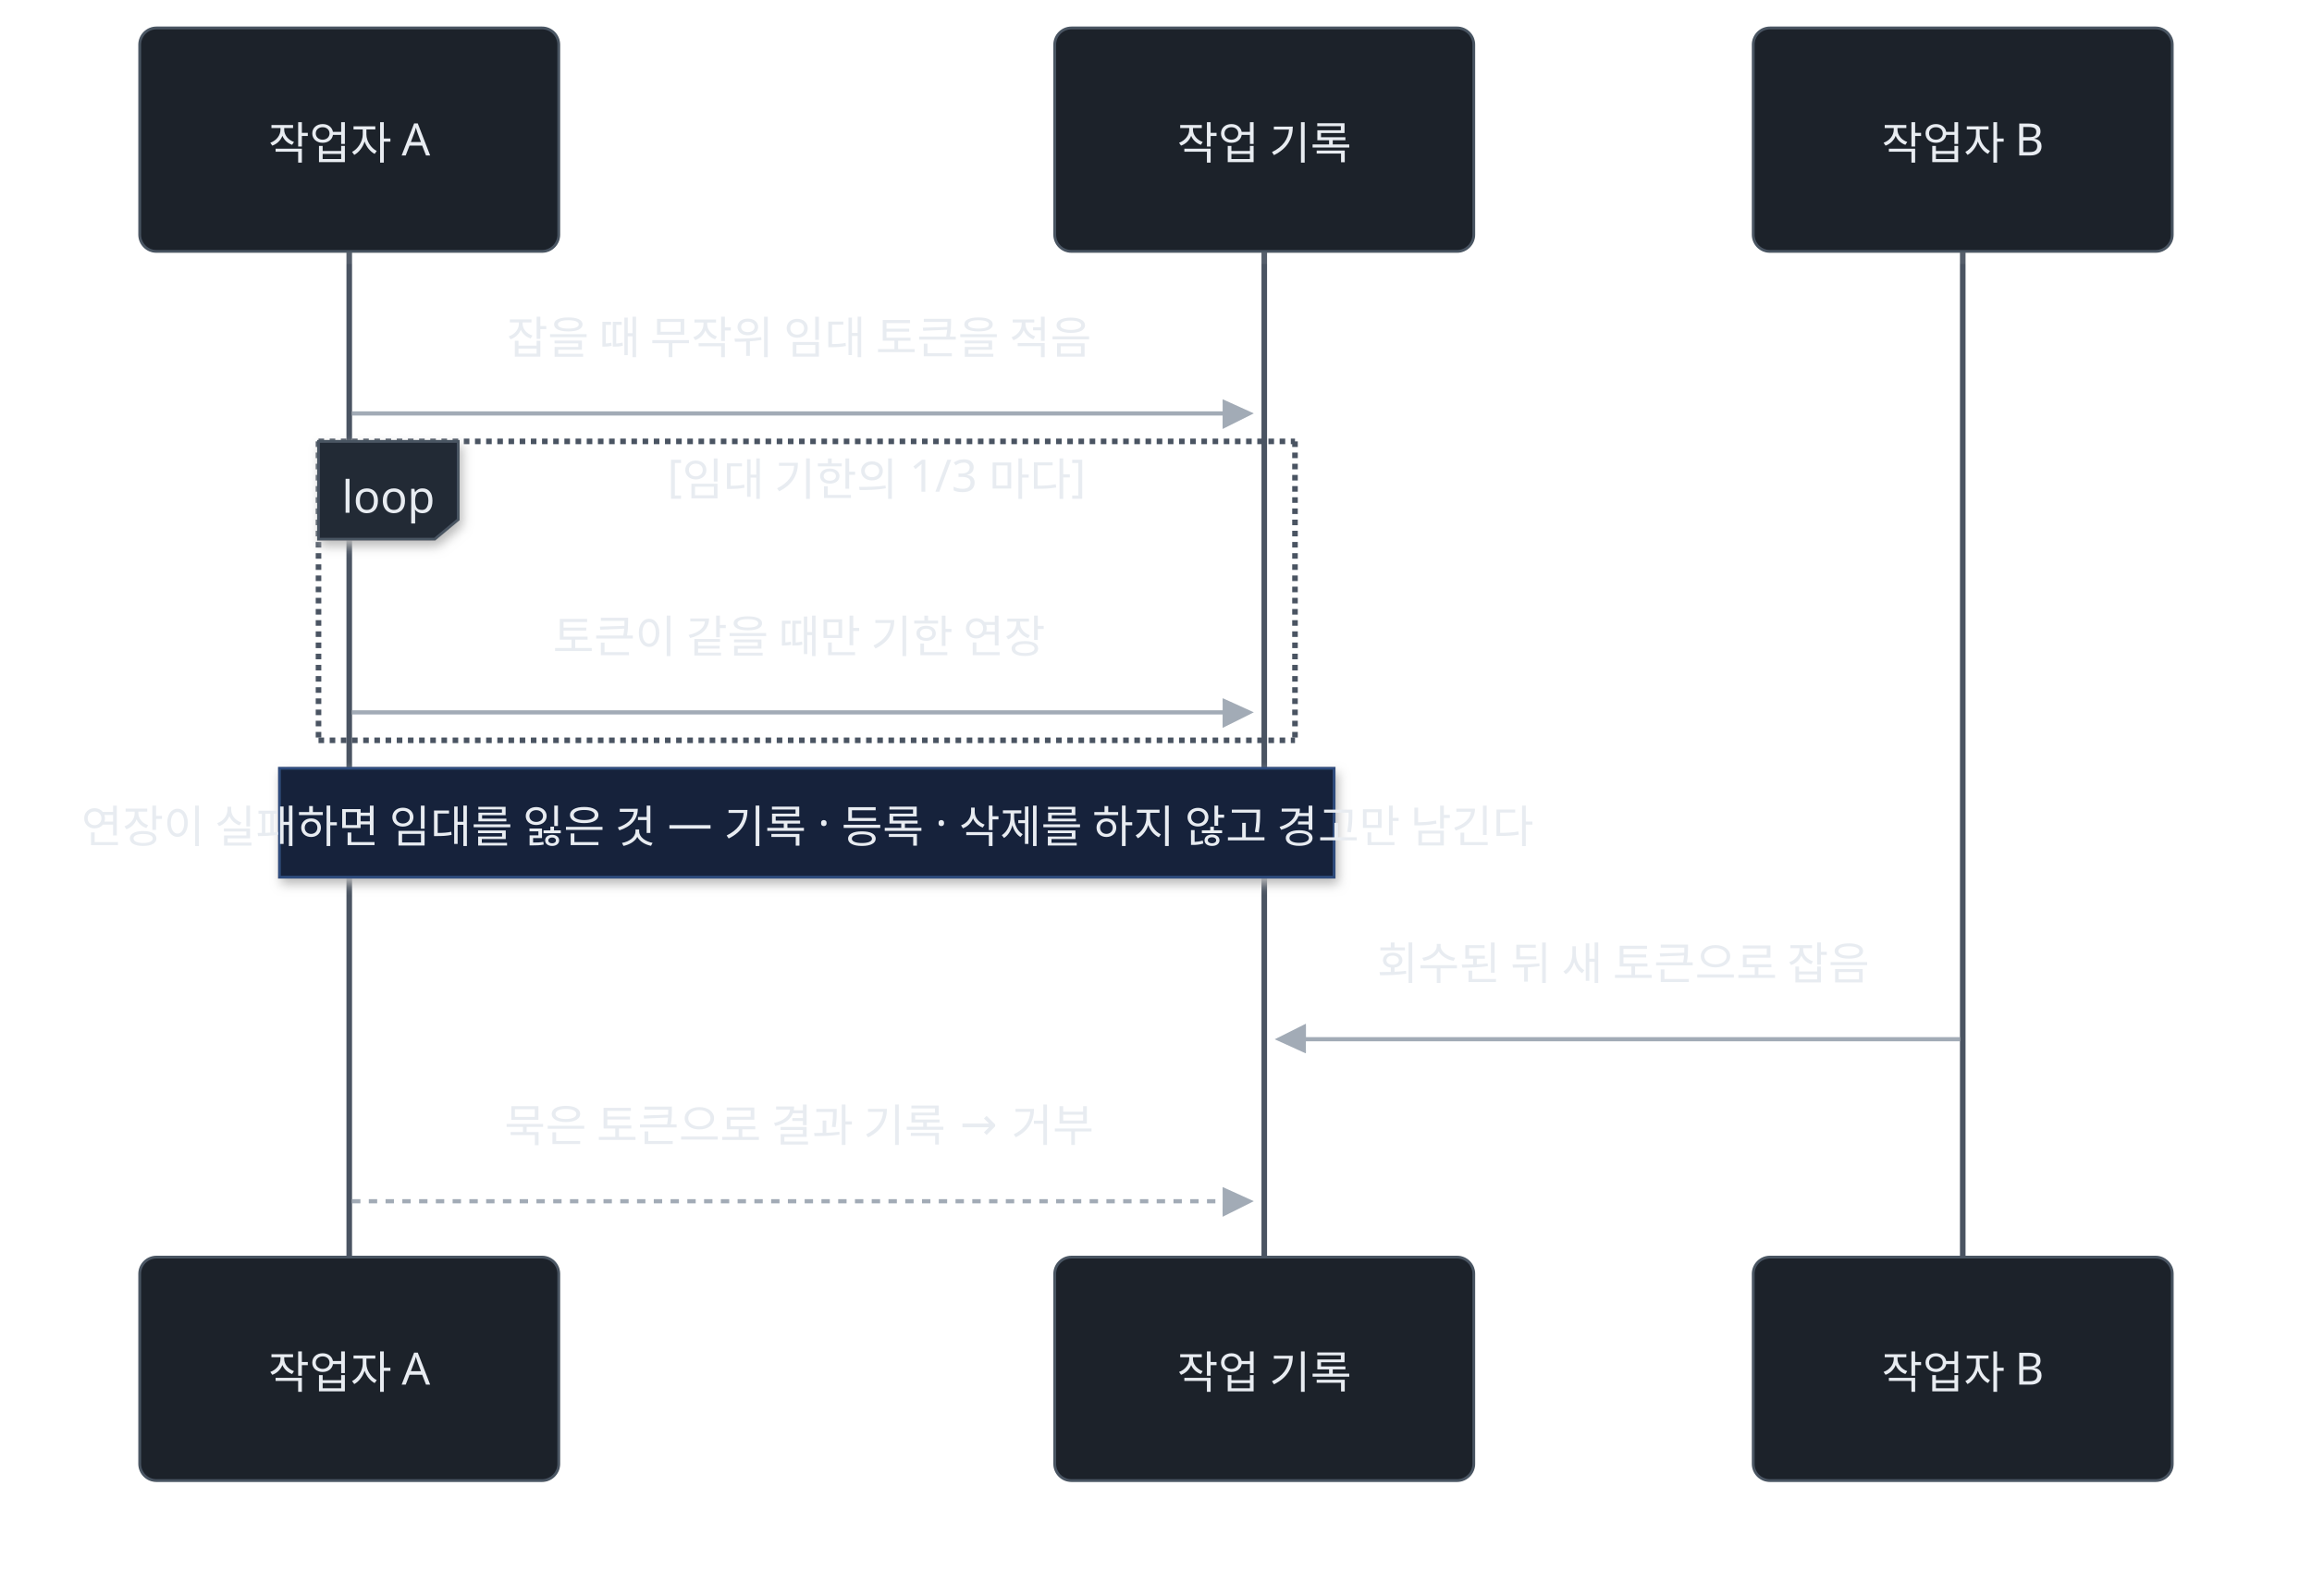
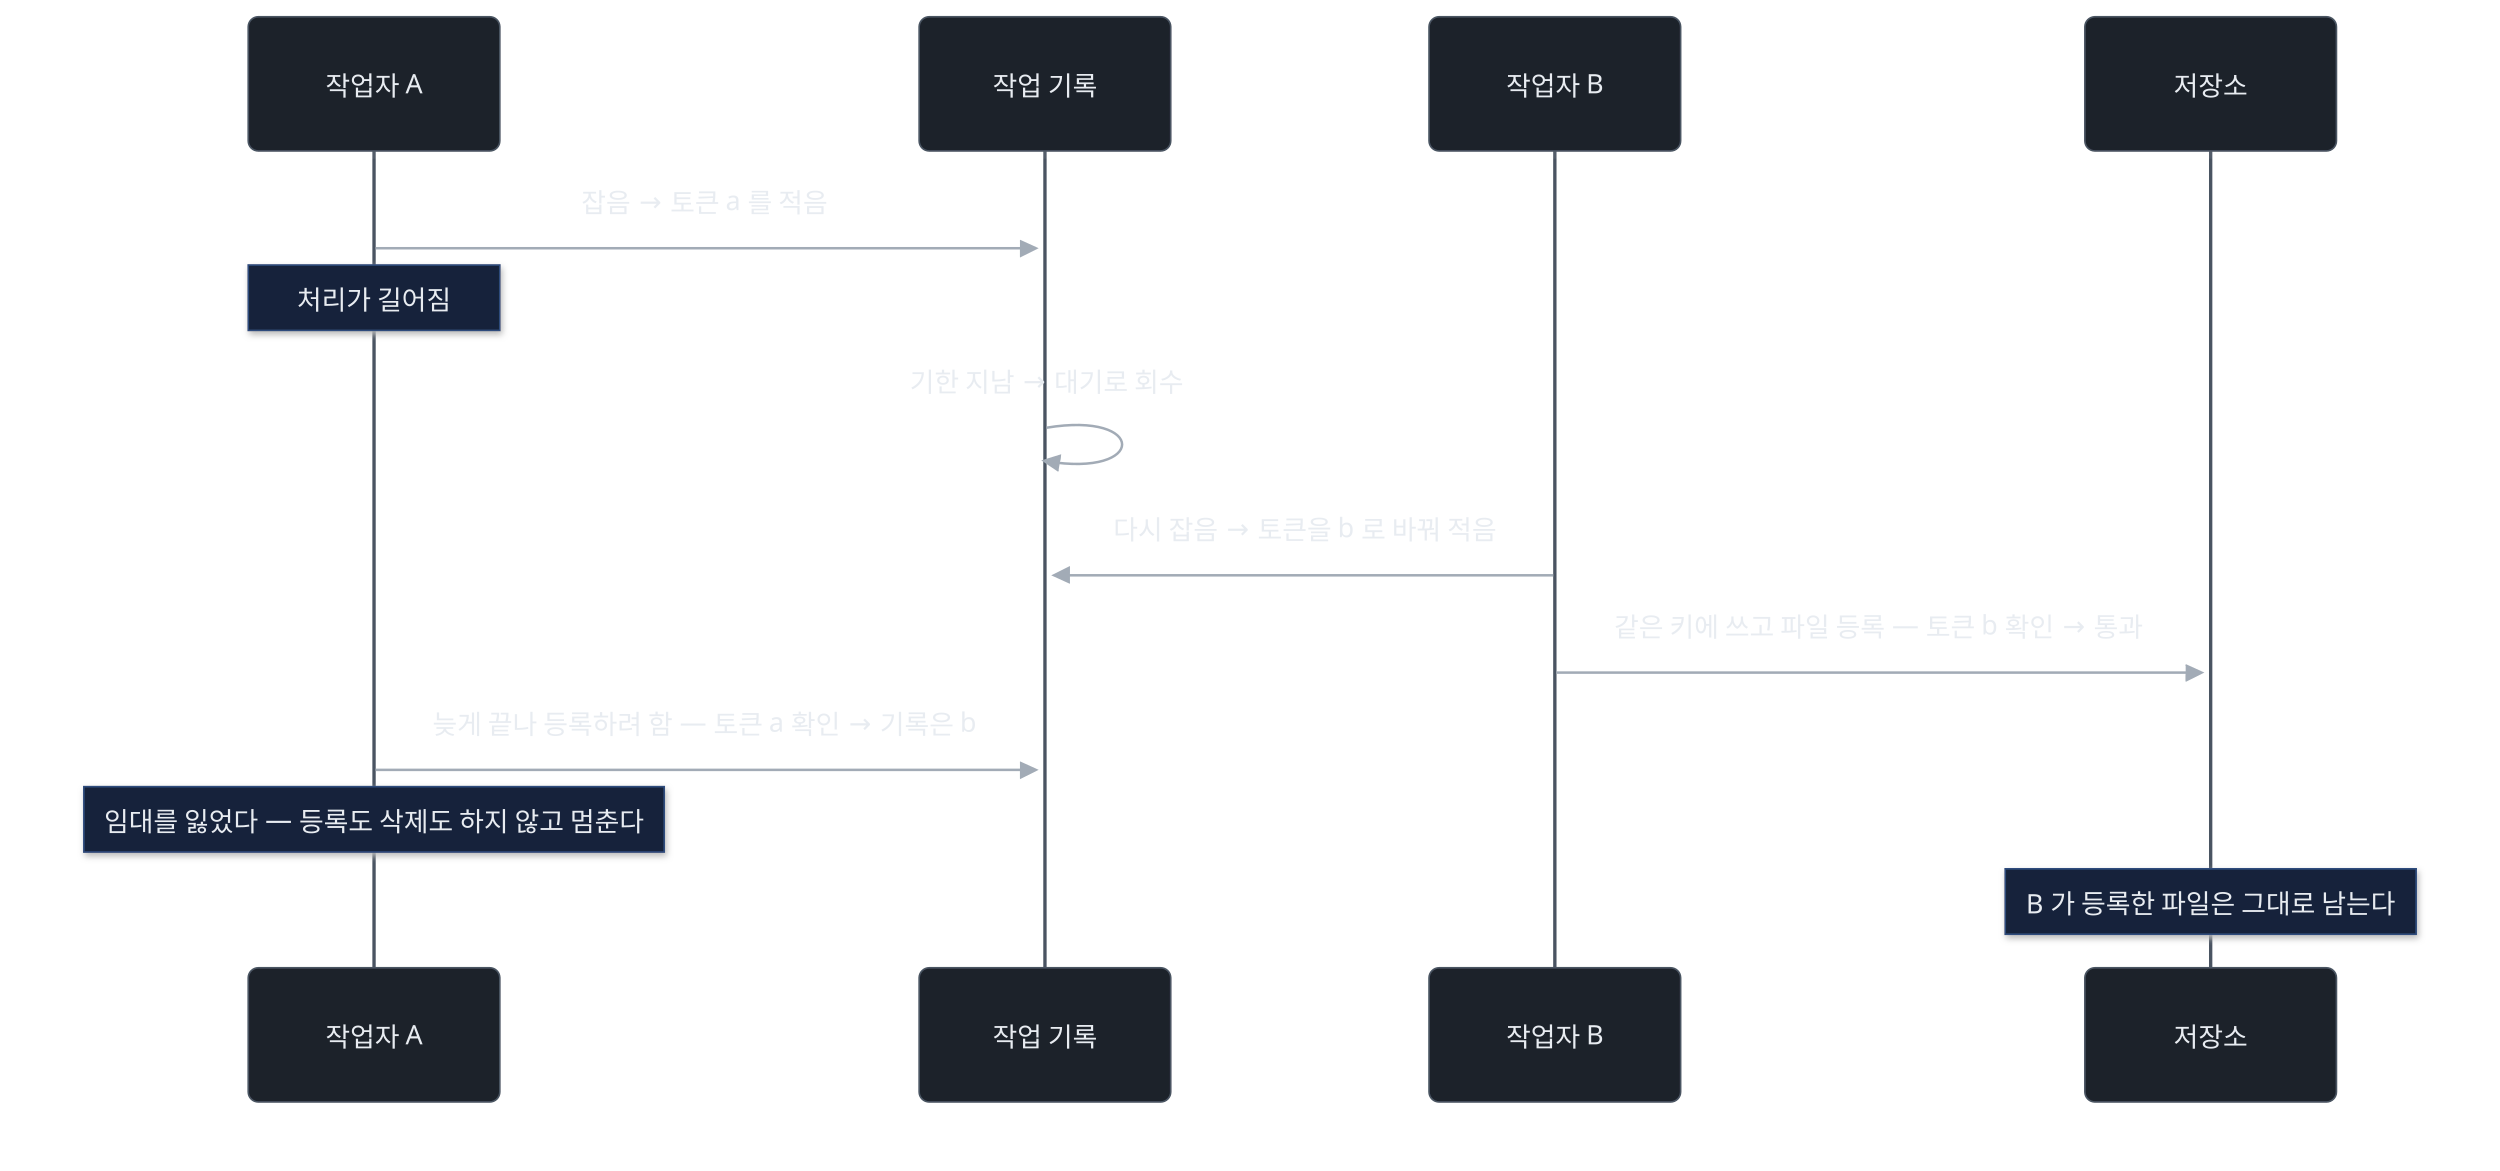
- <svg xmlns="http://www.w3.org/2000/svg" id="job-queue-diagram-3-dark" width="100%" style="max-width: 827.5px; background-color: transparent;" viewBox="-50 -10 827.5 571" role="graphics-document document" aria-roledescription="sequence">
+ <svg xmlns="http://www.w3.org/2000/svg" id="job-queue-diagram-3-dark" width="100%" style="max-width: 1490.5px; background-color: transparent;" viewBox="-148 -10 1490.5 698" role="graphics-document document" aria-roledescription="sequence">
  <g>
-     <rect x="577.5" y="440" fill="#eaeaea" stroke="#666" width="150" height="80" name="b" rx="6" ry="6" class="actor actor-bottom" data-look="neo" filter="url(#job-queue-diagram-3-dark-drop-shadow)" />
-     <text x="652.5" y="480" dominant-baseline="central" alignment-baseline="central" class="actor actor-box" style="text-anchor: middle; font-size: 16px; font-weight: 400; font-family: Pretendard, &quot;Apple SD Gothic Neo&quot;, &quot;Malgun Gothic&quot;, &quot;Noto Sans KR&quot;, sans-serif;">
-       <tspan x="652.5" dy="0">작업자 B</tspan>
+     <rect x="1095" y="567" fill="#eaeaea" stroke="#666" width="150" height="80" name="st" rx="6" ry="6" class="actor actor-bottom" data-look="neo" filter="url(#job-queue-diagram-3-dark-drop-shadow)" />
+     <text x="1170" y="607" dominant-baseline="central" alignment-baseline="central" class="actor actor-box" style="text-anchor: middle; font-size: 16px; font-weight: 400; font-family: Pretendard, &quot;Apple SD Gothic Neo&quot;, &quot;Malgun Gothic&quot;, &quot;Noto Sans KR&quot;, sans-serif;">
+       <tspan x="1170" dy="0">저장소</tspan>
    </text>
  </g>
  <g>
-     <rect x="327.5" y="440" fill="#eaeaea" stroke="#666" width="150" height="80" name="q" rx="6" ry="6" class="actor actor-bottom" data-look="neo" filter="url(#job-queue-diagram-3-dark-drop-shadow)" />
-     <text x="402.5" y="480" dominant-baseline="central" alignment-baseline="central" class="actor actor-box" style="text-anchor: middle; font-size: 16px; font-weight: 400; font-family: Pretendard, &quot;Apple SD Gothic Neo&quot;, &quot;Malgun Gothic&quot;, &quot;Noto Sans KR&quot;, sans-serif;">
-       <tspan x="402.5" dy="0">작업 기록</tspan>
+     <rect x="704" y="567" fill="#eaeaea" stroke="#666" width="150" height="80" name="b" rx="6" ry="6" class="actor actor-bottom" data-look="neo" filter="url(#job-queue-diagram-3-dark-drop-shadow)" />
+     <text x="779" y="607" dominant-baseline="central" alignment-baseline="central" class="actor actor-box" style="text-anchor: middle; font-size: 16px; font-weight: 400; font-family: Pretendard, &quot;Apple SD Gothic Neo&quot;, &quot;Malgun Gothic&quot;, &quot;Noto Sans KR&quot;, sans-serif;">
+       <tspan x="779" dy="0">작업자 B</tspan>
    </text>
  </g>
  <g>
-     <rect x="0" y="440" fill="#eaeaea" stroke="#666" width="150" height="80" name="a" rx="6" ry="6" class="actor actor-bottom" data-look="neo" filter="url(#job-queue-diagram-3-dark-drop-shadow)" />
-     <text x="75" y="480" dominant-baseline="central" alignment-baseline="central" class="actor actor-box" style="text-anchor: middle; font-size: 16px; font-weight: 400; font-family: Pretendard, &quot;Apple SD Gothic Neo&quot;, &quot;Malgun Gothic&quot;, &quot;Noto Sans KR&quot;, sans-serif;">
+     <rect x="400" y="567" fill="#eaeaea" stroke="#666" width="150" height="80" name="q" rx="6" ry="6" class="actor actor-bottom" data-look="neo" filter="url(#job-queue-diagram-3-dark-drop-shadow)" />
+     <text x="475" y="607" dominant-baseline="central" alignment-baseline="central" class="actor actor-box" style="text-anchor: middle; font-size: 16px; font-weight: 400; font-family: Pretendard, &quot;Apple SD Gothic Neo&quot;, &quot;Malgun Gothic&quot;, &quot;Noto Sans KR&quot;, sans-serif;">
+       <tspan x="475" dy="0">작업 기록</tspan>
+     </text>
+   </g>
+   <g>
+     <rect x="0" y="567" fill="#eaeaea" stroke="#666" width="150" height="80" name="a" rx="6" ry="6" class="actor actor-bottom" data-look="neo" filter="url(#job-queue-diagram-3-dark-drop-shadow)" />
+     <text x="75" y="607" dominant-baseline="central" alignment-baseline="central" class="actor actor-box" style="text-anchor: middle; font-size: 16px; font-weight: 400; font-family: Pretendard, &quot;Apple SD Gothic Neo&quot;, &quot;Malgun Gothic&quot;, &quot;Noto Sans KR&quot;, sans-serif;">
      <tspan x="75" dy="0">작업자 A</tspan>
    </text>
  </g>
  <g>
-     <line id="actor2" x1="652.5" y1="80" x2="652.5" y2="440" class="actor-line 200" stroke-width="0.5px" stroke="#999" name="b" data-et="life-line" data-id="b" />
-     <g id="root-2" data-look="neo" data-et="participant" data-type="participant" data-id="b">
-       <rect x="577.5" y="0" fill="#eaeaea" stroke="#666" width="150" height="80" name="b" rx="6" ry="6" class="actor actor-top" data-look="neo" filter="url(#job-queue-diagram-3-dark-drop-shadow)" />
-       <text x="652.5" y="40" dominant-baseline="central" alignment-baseline="central" class="actor actor-box" style="text-anchor: middle; font-size: 16px; font-weight: 400; font-family: Pretendard, &quot;Apple SD Gothic Neo&quot;, &quot;Malgun Gothic&quot;, &quot;Noto Sans KR&quot;, sans-serif;">
-         <tspan x="652.5" dy="0">작업자 B</tspan>
+     <line id="actor3" x1="1170" y1="80" x2="1170" y2="567" class="actor-line 200" stroke-width="0.5px" stroke="#999" name="st" data-et="life-line" data-id="st" />
+     <g id="root-3" data-look="neo" data-et="participant" data-type="participant" data-id="st">
+       <rect x="1095" y="0" fill="#eaeaea" stroke="#666" width="150" height="80" name="st" rx="6" ry="6" class="actor actor-top" data-look="neo" filter="url(#job-queue-diagram-3-dark-drop-shadow)" />
+       <text x="1170" y="40" dominant-baseline="central" alignment-baseline="central" class="actor actor-box" style="text-anchor: middle; font-size: 16px; font-weight: 400; font-family: Pretendard, &quot;Apple SD Gothic Neo&quot;, &quot;Malgun Gothic&quot;, &quot;Noto Sans KR&quot;, sans-serif;">
+         <tspan x="1170" dy="0">저장소</tspan>
      </text>
    </g>
  </g>
  <g>
-     <line id="actor1" x1="402.5" y1="80" x2="402.5" y2="440" class="actor-line 200" stroke-width="0.5px" stroke="#999" name="q" data-et="life-line" data-id="q" />
-     <g id="root-1" data-look="neo" data-et="participant" data-type="participant" data-id="q">
-       <rect x="327.5" y="0" fill="#eaeaea" stroke="#666" width="150" height="80" name="q" rx="6" ry="6" class="actor actor-top" data-look="neo" filter="url(#job-queue-diagram-3-dark-drop-shadow)" />
-       <text x="402.5" y="40" dominant-baseline="central" alignment-baseline="central" class="actor actor-box" style="text-anchor: middle; font-size: 16px; font-weight: 400; font-family: Pretendard, &quot;Apple SD Gothic Neo&quot;, &quot;Malgun Gothic&quot;, &quot;Noto Sans KR&quot;, sans-serif;">
-         <tspan x="402.5" dy="0">작업 기록</tspan>
+     <line id="actor2" x1="779" y1="80" x2="779" y2="567" class="actor-line 200" stroke-width="0.5px" stroke="#999" name="b" data-et="life-line" data-id="b" />
+     <g id="root-2" data-look="neo" data-et="participant" data-type="participant" data-id="b">
+       <rect x="704" y="0" fill="#eaeaea" stroke="#666" width="150" height="80" name="b" rx="6" ry="6" class="actor actor-top" data-look="neo" filter="url(#job-queue-diagram-3-dark-drop-shadow)" />
+       <text x="779" y="40" dominant-baseline="central" alignment-baseline="central" class="actor actor-box" style="text-anchor: middle; font-size: 16px; font-weight: 400; font-family: Pretendard, &quot;Apple SD Gothic Neo&quot;, &quot;Malgun Gothic&quot;, &quot;Noto Sans KR&quot;, sans-serif;">
+         <tspan x="779" dy="0">작업자 B</tspan>
      </text>
    </g>
  </g>
  <g>
-     <line id="actor0" x1="75" y1="80" x2="75" y2="440" class="actor-line 200" stroke-width="0.5px" stroke="#999" name="a" data-et="life-line" data-id="a" />
+     <line id="actor1" x1="475" y1="80" x2="475" y2="567" class="actor-line 200" stroke-width="0.5px" stroke="#999" name="q" data-et="life-line" data-id="q" />
+     <g id="root-1" data-look="neo" data-et="participant" data-type="participant" data-id="q">
+       <rect x="400" y="0" fill="#eaeaea" stroke="#666" width="150" height="80" name="q" rx="6" ry="6" class="actor actor-top" data-look="neo" filter="url(#job-queue-diagram-3-dark-drop-shadow)" />
+       <text x="475" y="40" dominant-baseline="central" alignment-baseline="central" class="actor actor-box" style="text-anchor: middle; font-size: 16px; font-weight: 400; font-family: Pretendard, &quot;Apple SD Gothic Neo&quot;, &quot;Malgun Gothic&quot;, &quot;Noto Sans KR&quot;, sans-serif;">
+         <tspan x="475" dy="0">작업 기록</tspan>
+       </text>
+     </g>
+   </g>
+   <g>
+     <line id="actor0" x1="75" y1="80" x2="75" y2="567" class="actor-line 200" stroke-width="0.5px" stroke="#999" name="a" data-et="life-line" data-id="a" />
    <g id="root-0" data-look="neo" data-et="participant" data-type="participant" data-id="a">
      <rect x="0" y="0" fill="#eaeaea" stroke="#666" width="150" height="80" name="a" rx="6" ry="6" class="actor actor-top" data-look="neo" filter="url(#job-queue-diagram-3-dark-drop-shadow)" />
      <text x="75" y="40" dominant-baseline="central" alignment-baseline="central" class="actor actor-box" style="text-anchor: middle; font-size: 16px; font-weight: 400; font-family: Pretendard, &quot;Apple SD Gothic Neo&quot;, &quot;Malgun Gothic&quot;, &quot;Noto Sans KR&quot;, sans-serif;">
        <tspan x="75" dy="0">작업자 A</tspan>
      </text>
    </g>
  </g>
  <style>#job-queue-diagram-3-dark{font-family:Pretendard,'Apple SD Gothic Neo','Malgun Gothic','Noto Sans KR',sans-serif;font-size:16px;fill:#e8ecf1;}@keyframes edge-animation-frame{from{stroke-dashoffset:0;}}@keyframes dash{to{stroke-dashoffset:0;}}#job-queue-diagram-3-dark .edge-animation-slow{stroke-dasharray:9,5!important;stroke-dashoffset:900;animation:dash 50s linear infinite;stroke-linecap:round;}#job-queue-diagram-3-dark .edge-animation-fast{stroke-dasharray:9,5!important;stroke-dashoffset:900;animation:dash 20s linear infinite;stroke-linecap:round;}#job-queue-diagram-3-dark .error-icon{fill:#181e26;}#job-queue-diagram-3-dark .error-text{fill:#e8ecf1;stroke:#e8ecf1;}#job-queue-diagram-3-dark .edge-thickness-normal{stroke-width:1px;}#job-queue-diagram-3-dark .edge-thickness-thick{stroke-width:3.5px;}#job-queue-diagram-3-dark .edge-pattern-solid{stroke-dasharray:0;}#job-queue-diagram-3-dark .edge-thickness-invisible{stroke-width:0;fill:none;}#job-queue-diagram-3-dark .edge-pattern-dashed{stroke-dasharray:3;}#job-queue-diagram-3-dark .edge-pattern-dotted{stroke-dasharray:2;}#job-queue-diagram-3-dark .marker{fill:#8b949f;stroke:#8b949f;}#job-queue-diagram-3-dark .marker.cross{stroke:#8b949f;}#job-queue-diagram-3-dark svg{font-family:Pretendard,'Apple SD Gothic Neo','Malgun Gothic','Noto Sans KR',sans-serif;font-size:16px;}#job-queue-diagram-3-dark p{margin:0;}#job-queue-diagram-3-dark .actor{stroke:#4a5462;fill:#1c222b;stroke-width:1;}#job-queue-diagram-3-dark rect.actor.outer-path[data-look="neo"]{filter:drop-shadow( 1px 2px 2px rgba(185,185,185,1));}#job-queue-diagram-3-dark rect.note[data-look="neo"]{stroke:#2f4c7d;fill:#17243a;filter:drop-shadow( 1px 2px 2px rgba(185,185,185,1));}#job-queue-diagram-3-dark text.actor&gt;tspan{fill:#e8ecf1;stroke:none;}#job-queue-diagram-3-dark .actor-line{stroke:#4a5462;}#job-queue-diagram-3-dark .innerArc{stroke-width:1.5;stroke-dasharray:none;}#job-queue-diagram-3-dark .messageLine0{stroke-width:1.5;stroke-dasharray:none;stroke:#a2abb6;}#job-queue-diagram-3-dark .messageLine1{stroke-width:1.5;stroke-dasharray:2,2;stroke:#a2abb6;}#job-queue-diagram-3-dark [id$="-arrowhead"] path{fill:#a2abb6;stroke:#a2abb6;}#job-queue-diagram-3-dark .sequenceNumber{fill:#746b60;}#job-queue-diagram-3-dark [id$="-sequencenumber"]{fill:#a2abb6;}#job-queue-diagram-3-dark [id$="-crosshead"] path{fill:#a2abb6;stroke:#a2abb6;}#job-queue-diagram-3-dark .messageText{fill:#e8ecf1;stroke:none;}#job-queue-diagram-3-dark .labelBox{stroke:#4a5462;fill:#222a35;filter:drop-shadow( 1px 2px 2px rgba(185,185,185,1));}#job-queue-diagram-3-dark .labelText,#job-queue-diagram-3-dark .labelText&gt;tspan{fill:#e8ecf1;stroke:none;}#job-queue-diagram-3-dark .loopText,#job-queue-diagram-3-dark .loopText&gt;tspan{fill:#e8ecf1;stroke:none;}#job-queue-diagram-3-dark .sectionTitle,#job-queue-diagram-3-dark .sectionTitle&gt;tspan{fill:#e8ecf1;stroke:none;}#job-queue-diagram-3-dark .loopLine{stroke-width:2px;stroke-dasharray:2,2;stroke:#4a5462;fill:#4a5462;}#job-queue-diagram-3-dark .note{stroke:#2f4c7d;fill:#17243a;}#job-queue-diagram-3-dark .noteText,#job-queue-diagram-3-dark .noteText&gt;tspan{fill:#e8ecf1;stroke:none;}#job-queue-diagram-3-dark .activation0{fill:#222a35;stroke:#4a5462;}#job-queue-diagram-3-dark .activation1{fill:#222a35;stroke:#4a5462;}#job-queue-diagram-3-dark .activation2{fill:#222a35;stroke:#4a5462;}#job-queue-diagram-3-dark .actorPopupMenu{position:absolute;}#job-queue-diagram-3-dark .actorPopupMenuPanel{position:absolute;fill:#1c222b;box-shadow:0px 8px 16px 0px rgba(0,0,0,0.2);filter:drop-shadow(3px 5px 2px rgb(0 0 0 / 0.4));}#job-queue-diagram-3-dark .actor-man circle,#job-queue-diagram-3-dark line{fill:#1c222b;stroke-width:2px;}#job-queue-diagram-3-dark g rect.rect{filter:drop-shadow( 1px 2px 2px rgba(185,185,185,1));stroke:#4a5462;}#job-queue-diagram-3-dark .node .neo-node{stroke:#4a5462;}#job-queue-diagram-3-dark [data-look="neo"].node rect,#job-queue-diagram-3-dark [data-look="neo"].cluster rect,#job-queue-diagram-3-dark [data-look="neo"].node polygon{stroke:#4a5462;filter:drop-shadow( 1px 2px 2px rgba(185,185,185,1));}#job-queue-diagram-3-dark [data-look="neo"].swimlane.cluster rect{filter:none;}#job-queue-diagram-3-dark [data-look="neo"].node path{stroke:#4a5462;stroke-width:1px;}#job-queue-diagram-3-dark [data-look="neo"].node .outer-path{filter:drop-shadow( 1px 2px 2px rgba(185,185,185,1));}#job-queue-diagram-3-dark [data-look="neo"].node .neo-line path{stroke:#4a5462;filter:none;}#job-queue-diagram-3-dark [data-look="neo"].node circle{stroke:#4a5462;filter:drop-shadow( 1px 2px 2px rgba(185,185,185,1));}#job-queue-diagram-3-dark [data-look="neo"].node circle .state-start{fill:#000000;}#job-queue-diagram-3-dark [data-look="neo"].icon-shape .icon{fill:#4a5462;filter:drop-shadow( 1px 2px 2px rgba(185,185,185,1));}#job-queue-diagram-3-dark [data-look="neo"].icon-shape .icon-neo path{stroke:#4a5462;filter:drop-shadow( 1px 2px 2px rgba(185,185,185,1));}#job-queue-diagram-3-dark .edgeLabel rect,#job-queue-diagram-3-dark .edgeLabel .label rect{opacity:1;}#job-queue-diagram-3-dark :root{--mermaid-font-family:Pretendard,'Apple SD Gothic Neo','Malgun Gothic','Noto Sans KR',sans-serif;}</style>
  <g />
  <defs>
    <symbol id="job-queue-diagram-3-dark-computer" width="24" height="24">
      <path transform="scale(.5)" d="M2 2v13h20v-13h-20zm18 11h-16v-9h16v9zm-10.228 6l.466-1h3.524l.467 1h-4.457zm14.228 3h-24l2-6h2.104l-1.33 4h18.45l-1.297-4h2.073l2 6zm-5-10h-14v-7h14v7z" />
    </symbol>
  </defs>
  <defs>
    <symbol id="job-queue-diagram-3-dark-database" fill-rule="evenodd" clip-rule="evenodd">
      <path transform="scale(.5)" d="M12.258.001l.256.004.255.005.253.008.251.01.249.012.247.015.246.016.242.019.241.02.239.023.236.024.233.027.231.028.229.031.225.032.223.034.22.036.217.038.214.04.211.041.208.043.205.045.201.046.198.048.194.05.191.051.187.053.183.054.18.056.175.057.172.059.168.06.163.061.16.063.155.064.15.066.074.033.073.033.071.034.07.034.069.035.068.035.067.035.066.035.064.036.064.036.062.036.06.036.06.037.058.037.058.037.055.038.055.038.053.038.052.038.051.039.05.039.048.039.047.039.045.04.044.04.043.04.041.04.04.041.039.041.037.041.036.041.034.041.033.042.032.042.03.042.029.042.027.042.026.043.024.043.023.043.021.043.02.043.018.044.017.043.015.044.013.044.012.044.011.045.009.044.007.045.006.045.004.045.002.045.001.045v17l-.001.045-.002.045-.004.045-.006.045-.007.045-.009.044-.011.045-.012.044-.013.044-.015.044-.017.043-.018.044-.02.043-.021.043-.023.043-.024.043-.026.043-.027.042-.029.042-.03.042-.032.042-.033.042-.034.041-.036.041-.037.041-.039.041-.04.041-.041.04-.043.04-.044.04-.045.04-.047.039-.048.039-.05.039-.051.039-.052.038-.053.038-.055.038-.055.038-.058.037-.058.037-.06.037-.06.036-.062.036-.064.036-.064.036-.066.035-.067.035-.068.035-.069.035-.07.034-.071.034-.073.033-.074.033-.15.066-.155.064-.16.063-.163.061-.168.06-.172.059-.175.057-.18.056-.183.054-.187.053-.191.051-.194.05-.198.048-.201.046-.205.045-.208.043-.211.041-.214.04-.217.038-.22.036-.223.034-.225.032-.229.031-.231.028-.233.027-.236.024-.239.023-.241.02-.242.019-.246.016-.247.015-.249.012-.251.01-.253.008-.255.005-.256.004-.258.001-.258-.001-.256-.004-.255-.005-.253-.008-.251-.01-.249-.012-.247-.015-.245-.016-.243-.019-.241-.02-.238-.023-.236-.024-.234-.027-.231-.028-.228-.031-.226-.032-.223-.034-.22-.036-.217-.038-.214-.04-.211-.041-.208-.043-.204-.045-.201-.046-.198-.048-.195-.05-.19-.051-.187-.053-.184-.054-.179-.056-.176-.057-.172-.059-.167-.06-.164-.061-.159-.063-.155-.064-.151-.066-.074-.033-.072-.033-.072-.034-.07-.034-.069-.035-.068-.035-.067-.035-.066-.035-.064-.036-.063-.036-.062-.036-.061-.036-.06-.037-.058-.037-.057-.037-.056-.038-.055-.038-.053-.038-.052-.038-.051-.039-.049-.039-.049-.039-.046-.039-.046-.04-.044-.04-.043-.04-.041-.04-.04-.041-.039-.041-.037-.041-.036-.041-.034-.041-.033-.042-.032-.042-.03-.042-.029-.042-.027-.042-.026-.043-.024-.043-.023-.043-.021-.043-.02-.043-.018-.044-.017-.043-.015-.044-.013-.044-.012-.044-.011-.045-.009-.044-.007-.045-.006-.045-.004-.045-.002-.045-.001-.045v-17l.001-.045.002-.045.004-.045.006-.045.007-.045.009-.044.011-.045.012-.044.013-.044.015-.044.017-.043.018-.044.02-.043.021-.043.023-.043.024-.043.026-.043.027-.042.029-.042.03-.042.032-.042.033-.042.034-.041.036-.041.037-.041.039-.041.04-.041.041-.04.043-.04.044-.04.046-.04.046-.039.049-.039.049-.039.051-.039.052-.038.053-.038.055-.038.056-.038.057-.037.058-.037.06-.037.061-.036.062-.036.063-.036.064-.036.066-.035.067-.035.068-.035.069-.035.07-.034.072-.034.072-.033.074-.033.151-.066.155-.064.159-.063.164-.061.167-.06.172-.059.176-.057.179-.056.184-.054.187-.053.19-.051.195-.05.198-.048.201-.046.204-.045.208-.043.211-.041.214-.04.217-.038.22-.036.223-.034.226-.032.228-.031.231-.028.234-.027.236-.024.238-.023.241-.02.243-.019.245-.016.247-.015.249-.012.251-.01.253-.008.255-.005.256-.004.258-.001.258.001zm-9.258 20.499v.01l.001.021.003.021.004.022.005.021.006.022.007.022.009.023.01.022.011.023.012.023.013.023.015.023.016.024.017.023.018.024.019.024.021.024.022.025.023.024.024.025.052.049.056.05.061.051.066.051.07.051.075.051.079.052.084.052.088.052.092.052.097.052.102.051.105.052.11.052.114.051.119.051.123.051.127.05.131.05.135.05.139.048.144.049.147.047.152.047.155.047.16.045.163.045.167.043.171.043.176.041.178.041.183.039.187.039.19.037.194.035.197.035.202.033.204.031.209.03.212.029.216.027.219.025.222.024.226.021.23.02.233.018.236.016.24.015.243.012.246.01.249.008.253.005.256.004.259.001.26-.001.257-.004.254-.005.25-.008.247-.011.244-.012.241-.014.237-.016.233-.018.231-.021.226-.021.224-.024.22-.026.216-.027.212-.028.21-.031.205-.031.202-.034.198-.034.194-.036.191-.037.187-.039.183-.04.179-.04.175-.042.172-.043.168-.044.163-.045.16-.046.155-.046.152-.047.148-.048.143-.049.139-.049.136-.05.131-.05.126-.05.123-.051.118-.052.114-.051.11-.052.106-.052.101-.052.096-.052.092-.052.088-.053.083-.051.079-.052.074-.052.07-.051.065-.051.06-.051.056-.05.051-.05.023-.024.023-.025.021-.024.02-.024.019-.024.018-.024.017-.024.015-.023.014-.024.013-.023.012-.023.01-.023.01-.022.008-.022.006-.022.006-.022.004-.022.004-.021.001-.021.001-.021v-4.127l-.077.055-.08.053-.083.054-.085.053-.087.052-.09.052-.093.051-.095.05-.097.05-.1.049-.102.049-.105.048-.106.047-.109.047-.111.046-.114.045-.115.045-.118.044-.12.043-.122.042-.124.042-.126.041-.128.04-.13.04-.132.038-.134.038-.135.037-.138.037-.139.035-.142.035-.143.034-.144.033-.147.032-.148.031-.15.03-.151.03-.153.029-.154.027-.156.027-.158.026-.159.025-.161.024-.162.023-.163.022-.165.021-.166.02-.167.019-.169.018-.169.017-.171.016-.173.015-.173.014-.175.013-.175.012-.177.011-.178.01-.179.008-.179.008-.181.006-.182.005-.182.004-.184.003-.184.002h-.37l-.184-.002-.184-.003-.182-.004-.182-.005-.181-.006-.179-.008-.179-.008-.178-.01-.176-.011-.176-.012-.175-.013-.173-.014-.172-.015-.171-.016-.17-.017-.169-.018-.167-.019-.166-.02-.165-.021-.163-.022-.162-.023-.161-.024-.159-.025-.157-.026-.156-.027-.155-.027-.153-.029-.151-.03-.15-.03-.148-.031-.146-.032-.145-.033-.143-.034-.141-.035-.14-.035-.137-.037-.136-.037-.134-.038-.132-.038-.13-.04-.128-.04-.126-.041-.124-.042-.122-.042-.12-.044-.117-.043-.116-.045-.113-.045-.112-.046-.109-.047-.106-.047-.105-.048-.102-.049-.1-.049-.097-.05-.095-.05-.093-.052-.09-.051-.087-.052-.085-.053-.083-.054-.08-.054-.077-.054v4.127zm0-5.654v.011l.001.021.003.021.004.021.005.022.006.022.007.022.009.022.01.022.011.023.012.023.013.023.015.024.016.023.017.024.018.024.019.024.021.024.022.024.023.025.024.024.052.05.056.05.061.05.066.051.07.051.075.052.079.051.084.052.088.052.092.052.097.052.102.052.105.052.11.051.114.051.119.052.123.05.127.051.131.05.135.049.139.049.144.048.147.048.152.047.155.046.16.045.163.045.167.044.171.042.176.042.178.04.183.04.187.038.19.037.194.036.197.034.202.033.204.032.209.03.212.028.216.027.219.025.222.024.226.022.23.02.233.018.236.016.24.014.243.012.246.01.249.008.253.006.256.003.259.001.26-.001.257-.003.254-.006.25-.008.247-.01.244-.012.241-.015.237-.016.233-.018.231-.02.226-.022.224-.024.22-.025.216-.027.212-.029.21-.03.205-.032.202-.033.198-.035.194-.036.191-.037.187-.039.183-.039.179-.041.175-.042.172-.043.168-.044.163-.045.16-.045.155-.047.152-.047.148-.048.143-.048.139-.05.136-.049.131-.05.126-.051.123-.051.118-.051.114-.052.11-.052.106-.052.101-.052.096-.052.092-.052.088-.052.083-.052.079-.052.074-.051.07-.052.065-.051.06-.05.056-.051.051-.049.023-.025.023-.024.021-.025.02-.024.019-.024.018-.024.017-.024.015-.023.014-.023.013-.024.012-.022.01-.023.01-.023.008-.022.006-.022.006-.022.004-.021.004-.022.001-.021.001-.021v-4.139l-.077.054-.08.054-.083.054-.085.052-.087.053-.09.051-.093.051-.095.051-.097.05-.1.049-.102.049-.105.048-.106.047-.109.047-.111.046-.114.045-.115.044-.118.044-.12.044-.122.042-.124.042-.126.041-.128.04-.13.039-.132.039-.134.038-.135.037-.138.036-.139.036-.142.035-.143.033-.144.033-.147.033-.148.031-.15.03-.151.03-.153.028-.154.028-.156.027-.158.026-.159.025-.161.024-.162.023-.163.022-.165.021-.166.02-.167.019-.169.018-.169.017-.171.016-.173.015-.173.014-.175.013-.175.012-.177.011-.178.009-.179.009-.179.007-.181.007-.182.005-.182.004-.184.003-.184.002h-.37l-.184-.002-.184-.003-.182-.004-.182-.005-.181-.007-.179-.007-.179-.009-.178-.009-.176-.011-.176-.012-.175-.013-.173-.014-.172-.015-.171-.016-.17-.017-.169-.018-.167-.019-.166-.02-.165-.021-.163-.022-.162-.023-.161-.024-.159-.025-.157-.026-.156-.027-.155-.028-.153-.028-.151-.03-.15-.03-.148-.031-.146-.033-.145-.033-.143-.033-.141-.035-.14-.036-.137-.036-.136-.037-.134-.038-.132-.039-.13-.039-.128-.04-.126-.041-.124-.042-.122-.043-.12-.043-.117-.044-.116-.044-.113-.046-.112-.046-.109-.046-.106-.047-.105-.048-.102-.049-.1-.049-.097-.05-.095-.051-.093-.051-.09-.051-.087-.053-.085-.052-.083-.054-.08-.054-.077-.054v4.139zm0-5.666v.011l.001.02.003.022.004.021.005.022.006.021.007.022.009.023.01.022.011.023.012.023.013.023.015.023.016.024.017.024.018.023.019.024.021.025.022.024.023.024.024.025.052.05.056.05.061.05.066.051.07.051.075.052.079.051.084.052.088.052.092.052.097.052.102.052.105.051.11.052.114.051.119.051.123.051.127.05.131.05.135.05.139.049.144.048.147.048.152.047.155.046.16.045.163.045.167.043.171.043.176.042.178.04.183.04.187.038.19.037.194.036.197.034.202.033.204.032.209.03.212.028.216.027.219.025.222.024.226.021.23.02.233.018.236.017.24.014.243.012.246.01.249.008.253.006.256.003.259.001.26-.001.257-.003.254-.006.25-.008.247-.01.244-.013.241-.014.237-.016.233-.018.231-.02.226-.022.224-.024.22-.025.216-.027.212-.029.21-.03.205-.032.202-.033.198-.035.194-.036.191-.037.187-.039.183-.039.179-.041.175-.042.172-.043.168-.044.163-.045.16-.045.155-.047.152-.047.148-.048.143-.049.139-.049.136-.049.131-.051.126-.05.123-.051.118-.052.114-.051.11-.052.106-.052.101-.052.096-.052.092-.052.088-.052.083-.052.079-.052.074-.052.07-.051.065-.051.06-.051.056-.05.051-.049.023-.025.023-.025.021-.024.02-.024.019-.024.018-.024.017-.024.015-.023.014-.024.013-.023.012-.023.01-.022.01-.023.008-.022.006-.022.006-.022.004-.022.004-.021.001-.021.001-.021v-4.153l-.077.054-.08.054-.083.053-.085.053-.087.053-.09.051-.093.051-.095.051-.097.05-.1.049-.102.048-.105.048-.106.048-.109.046-.111.046-.114.046-.115.044-.118.044-.12.043-.122.043-.124.042-.126.041-.128.04-.13.039-.132.039-.134.038-.135.037-.138.036-.139.036-.142.034-.143.034-.144.033-.147.032-.148.032-.15.03-.151.03-.153.028-.154.028-.156.027-.158.026-.159.024-.161.024-.162.023-.163.023-.165.021-.166.02-.167.019-.169.018-.169.017-.171.016-.173.015-.173.014-.175.013-.175.012-.177.01-.178.01-.179.009-.179.007-.181.006-.182.006-.182.004-.184.003-.184.001-.185.001-.185-.001-.184-.001-.184-.003-.182-.004-.182-.006-.181-.006-.179-.007-.179-.009-.178-.01-.176-.01-.176-.012-.175-.013-.173-.014-.172-.015-.171-.016-.17-.017-.169-.018-.167-.019-.166-.02-.165-.021-.163-.023-.162-.023-.161-.024-.159-.024-.157-.026-.156-.027-.155-.028-.153-.028-.151-.03-.15-.03-.148-.032-.146-.032-.145-.033-.143-.034-.141-.034-.14-.036-.137-.036-.136-.037-.134-.038-.132-.039-.13-.039-.128-.041-.126-.041-.124-.041-.122-.043-.12-.043-.117-.044-.116-.044-.113-.046-.112-.046-.109-.046-.106-.048-.105-.048-.102-.048-.1-.05-.097-.049-.095-.051-.093-.051-.09-.052-.087-.052-.085-.053-.083-.053-.08-.054-.077-.054v4.153zm8.74-8.179l-.257.004-.254.005-.25.008-.247.011-.244.012-.241.014-.237.016-.233.018-.231.021-.226.022-.224.023-.22.026-.216.027-.212.028-.21.031-.205.032-.202.033-.198.034-.194.036-.191.038-.187.038-.183.04-.179.041-.175.042-.172.043-.168.043-.163.045-.16.046-.155.046-.152.048-.148.048-.143.048-.139.049-.136.05-.131.05-.126.051-.123.051-.118.051-.114.052-.11.052-.106.052-.101.052-.096.052-.092.052-.088.052-.083.052-.079.052-.074.051-.07.052-.065.051-.06.05-.056.05-.051.05-.023.025-.023.024-.021.024-.02.025-.019.024-.018.024-.017.023-.015.024-.014.023-.013.023-.012.023-.01.023-.01.022-.008.022-.006.023-.006.021-.004.022-.004.021-.001.021-.001.021.001.021.001.021.004.021.004.022.006.021.006.023.008.022.01.022.01.023.012.023.013.023.014.023.015.024.017.023.018.024.019.024.02.025.021.024.023.024.023.025.051.05.056.05.06.05.065.051.07.052.074.051.079.052.083.052.088.052.092.052.096.052.101.052.106.052.11.052.114.052.118.051.123.051.126.051.131.05.136.05.139.049.143.048.148.048.152.048.155.046.16.046.163.045.168.043.172.043.175.042.179.041.183.04.187.038.191.038.194.036.198.034.202.033.205.032.21.031.212.028.216.027.22.026.224.023.226.022.231.021.233.018.237.016.241.014.244.012.247.011.25.008.254.005.257.004.26.001.26-.001.257-.004.254-.005.25-.008.247-.011.244-.012.241-.014.237-.016.233-.018.231-.021.226-.022.224-.023.22-.026.216-.027.212-.028.21-.031.205-.032.202-.033.198-.034.194-.036.191-.038.187-.038.183-.04.179-.041.175-.042.172-.043.168-.043.163-.045.16-.046.155-.046.152-.048.148-.048.143-.048.139-.049.136-.05.131-.05.126-.051.123-.051.118-.051.114-.052.11-.052.106-.052.101-.052.096-.052.092-.052.088-.052.083-.052.079-.052.074-.051.07-.052.065-.051.06-.05.056-.05.051-.05.023-.025.023-.024.021-.024.02-.025.019-.024.018-.024.017-.023.015-.024.014-.023.013-.023.012-.023.01-.023.01-.022.008-.022.006-.023.006-.021.004-.022.004-.021.001-.021.001-.021-.001-.021-.001-.021-.004-.021-.004-.022-.006-.021-.006-.023-.008-.022-.01-.022-.01-.023-.012-.023-.013-.023-.014-.023-.015-.024-.017-.023-.018-.024-.019-.024-.02-.025-.021-.024-.023-.024-.023-.025-.051-.05-.056-.05-.06-.05-.065-.051-.07-.052-.074-.051-.079-.052-.083-.052-.088-.052-.092-.052-.096-.052-.101-.052-.106-.052-.11-.052-.114-.052-.118-.051-.123-.051-.126-.051-.131-.05-.136-.05-.139-.049-.143-.048-.148-.048-.152-.048-.155-.046-.16-.046-.163-.045-.168-.043-.172-.043-.175-.042-.179-.041-.183-.04-.187-.038-.191-.038-.194-.036-.198-.034-.202-.033-.205-.032-.21-.031-.212-.028-.216-.027-.22-.026-.224-.023-.226-.022-.231-.021-.233-.018-.237-.016-.241-.014-.244-.012-.247-.011-.25-.008-.254-.005-.257-.004-.26-.001-.26.001z" />
    </symbol>
  </defs>
  <defs>
    <symbol id="job-queue-diagram-3-dark-clock" width="24" height="24">
      <path transform="scale(.5)" d="M12 2c5.514 0 10 4.486 10 10s-4.486 10-10 10-10-4.486-10-10 4.486-10 10-10zm0-2c-6.627 0-12 5.373-12 12s5.373 12 12 12 12-5.373 12-12-5.373-12-12-12zm5.848 12.459c.202.038.202.333.001.372-1.907.361-6.045 1.111-6.547 1.111-.719 0-1.301-.582-1.301-1.301 0-.512.77-5.447 1.125-7.445.034-.192.312-.181.343.014l.985 6.238 5.394 1.011z" />
    </symbol>
  </defs>
  <defs>
    <marker id="job-queue-diagram-3-dark-arrowhead" refX="7.9" refY="5" markerUnits="userSpaceOnUse" markerWidth="12" markerHeight="12" orient="auto-start-reverse">
      <path d="M -1 0 L 10 5 L 0 10 z" />
    </marker>
  </defs>
  <defs>
    <marker id="job-queue-diagram-3-dark-crosshead" markerWidth="15" markerHeight="8" orient="auto" refX="4" refY="4.5">
      <path fill="none" stroke="#000000" stroke-width="1pt" d="M 1,2 L 6,7 M 6,2 L 1,7" style="stroke-dasharray: 0, 0;" />
    </marker>
  </defs>
  <defs>
    <marker id="job-queue-diagram-3-dark-filled-head" refX="15.5" refY="7" markerWidth="20" markerHeight="28" orient="auto">
      <path d="M 18,7 L9,13 L14,7 L9,1 Z" />
    </marker>
  </defs>
  <defs>
    <marker id="job-queue-diagram-3-dark-sequencenumber" refX="15" refY="15" markerWidth="60" markerHeight="40" orient="auto">
      <circle cx="15" cy="15" r="6" />
    </marker>
  </defs>
  <defs>
    <marker id="job-queue-diagram-3-dark-solidTopArrowHead" refX="7.9" refY="7.25" markerUnits="userSpaceOnUse" markerWidth="12" markerHeight="12" orient="auto-start-reverse">
      <path d="M 0 0 L 10 8 L 0 8 z" />
    </marker>
  </defs>
  <defs>
    <marker id="job-queue-diagram-3-dark-solidBottomArrowHead" refX="7.9" refY="0.75" markerUnits="userSpaceOnUse" markerWidth="12" markerHeight="12" orient="auto-start-reverse">
      <path d="M 0 0 L 10 0 L 0 8 z" />
    </marker>
  </defs>
  <defs>
    <marker id="job-queue-diagram-3-dark-stickTopArrowHead" refX="7.5" refY="7" markerUnits="userSpaceOnUse" markerWidth="12" markerHeight="12" orient="auto-start-reverse">
      <path d="M 0 0 L 7 7" stroke="black" stroke-width="1.5" fill="none" />
    </marker>
  </defs>
  <defs>
    <marker id="job-queue-diagram-3-dark-stickBottomArrowHead" refX="7.5" refY="0" markerUnits="userSpaceOnUse" markerWidth="12" markerHeight="12" orient="auto-start-reverse">
      <path d="M 0 7 L 7 0" stroke="black" stroke-width="1.5" fill="none" />
    </marker>
  </defs>
  <defs>
    <filter id="job-queue-diagram-3-dark-drop-shadow" height="130%" width="130%">
      <feDropShadow dx="4" dy="4" stdDeviation="0" flood-opacity="0.06" flood-color="#FFFFFF" />
    </filter>
  </defs>
-   <g data-et="control-structure" data-id="i3">
-     <line x1="64" y1="148" x2="413.5" y2="148" class="loopLine" />
-     <line x1="413.5" y1="148" x2="413.5" y2="255" class="loopLine" />
-     <line x1="64" y1="255" x2="413.5" y2="255" class="loopLine" />
-     <line x1="64" y1="148" x2="64" y2="255" class="loopLine" />
-     <polygon points="64,148 114,148 114,176 105.6,183 64,183" class="labelBox" />
-     <text x="89" y="168" text-anchor="middle" dominant-baseline="middle" alignment-baseline="middle" class="labelText" style="font-family: Pretendard, &quot;Apple SD Gothic Neo&quot;, &quot;Malgun Gothic&quot;, &quot;Noto Sans KR&quot;, sans-serif; font-size: 16px; font-weight: 400;">loop</text>
-     <text x="263.75" y="166" text-anchor="middle" class="loopText" style="font-family: Pretendard, &quot;Apple SD Gothic Neo&quot;, &quot;Malgun Gothic&quot;, &quot;Noto Sans KR&quot;, sans-serif; font-size: 16px; font-weight: 400;">
-       <tspan x="263.75">[임대 기한의 1/3 마다]</tspan>
+   <g data-et="note" data-id="i1">
+     <rect x="0" y="148" fill="#EDF2AE" stroke="#666" width="150" height="39" class="note" data-look="neo" />
+     <text x="75" y="153" text-anchor="middle" dominant-baseline="middle" alignment-baseline="middle" class="noteText" dy="1em" style="font-family: Pretendard, &quot;Apple SD Gothic Neo&quot;, &quot;Malgun Gothic&quot;, &quot;Noto Sans KR&quot;, sans-serif; font-size: 16px; font-weight: 400;">
+       <tspan x="75">처리가 길어짐</tspan>
    </text>
  </g>
-   <g data-et="note" data-id="i4">
-     <rect x="50" y="265" fill="#EDF2AE" stroke="#666" width="377.5" height="39" class="note" data-look="neo" />
-     <text x="239" y="270" text-anchor="middle" dominant-baseline="middle" alignment-baseline="middle" class="noteText" dy="1em" style="font-family: Pretendard, &quot;Apple SD Gothic Neo&quot;, &quot;Malgun Gothic&quot;, &quot;Noto Sans KR&quot;, sans-serif; font-size: 16px; font-weight: 400;">
-       <tspan x="239">연장이 실패하면 임대를 잃은 것 — 기록 · 등록 · 삭제를 하지 않고 경고만 남긴다</tspan>
+   <g data-et="note" data-id="i6">
+     <rect x="-98" y="459" fill="#EDF2AE" stroke="#666" width="346" height="39" class="note" data-look="neo" />
+     <text x="75" y="464" text-anchor="middle" dominant-baseline="middle" alignment-baseline="middle" class="noteText" dy="1em" style="font-family: Pretendard, &quot;Apple SD Gothic Neo&quot;, &quot;Malgun Gothic&quot;, &quot;Noto Sans KR&quot;, sans-serif; font-size: 16px; font-weight: 400;">
+       <tspan x="75">임대를 잃었다 — 등록도 삭제도 하지 않고 멈춘다</tspan>
    </text>
  </g>
-   <text x="236" y="95" text-anchor="middle" dominant-baseline="middle" alignment-baseline="middle" class="messageText" dy="1em" style="font-family: Pretendard, &quot;Apple SD Gothic Neo&quot;, &quot;Malgun Gothic&quot;, &quot;Noto Sans KR&quot;, sans-serif; font-size: 16px; font-weight: 400;">잡을 때 무작위 임대 토큰을 적음</text>
-   <line x1="76" y1="138" x2="395.5" y2="138" class="messageLine0" data-et="message" data-id="i0" data-from="a" data-to="q" stroke-width="2" stroke="none" marker-end="url(#job-queue-diagram-3-dark-arrowhead)" style="fill: none;" />
-   <text x="236" y="202" text-anchor="middle" dominant-baseline="middle" alignment-baseline="middle" class="messageText" dy="1em" style="font-family: Pretendard, &quot;Apple SD Gothic Neo&quot;, &quot;Malgun Gothic&quot;, &quot;Noto Sans KR&quot;, sans-serif; font-size: 16px; font-weight: 400;">토큰이 같을 때만 기한 연장</text>
-   <line x1="76" y1="245" x2="395.5" y2="245" class="messageLine0" data-et="message" data-id="i2" data-from="a" data-to="q" stroke-width="2" stroke="none" marker-end="url(#job-queue-diagram-3-dark-arrowhead)" style="fill: none;" />
-   <text x="531" y="319" text-anchor="middle" dominant-baseline="middle" alignment-baseline="middle" class="messageText" dy="1em" style="font-family: Pretendard, &quot;Apple SD Gothic Neo&quot;, &quot;Malgun Gothic&quot;, &quot;Noto Sans KR&quot;, sans-serif; font-size: 16px; font-weight: 400;">회수된 뒤 새 토큰으로 잡음</text>
-   <line x1="651.5" y1="362" x2="409.5" y2="362" class="messageLine0" data-et="message" data-id="i5" data-from="b" data-to="q" stroke-width="2" stroke="none" marker-end="url(#job-queue-diagram-3-dark-arrowhead)" style="fill: none;" />
-   <text x="236" y="377" text-anchor="middle" dominant-baseline="middle" alignment-baseline="middle" class="messageText" dy="1em" style="font-family: Pretendard, &quot;Apple SD Gothic Neo&quot;, &quot;Malgun Gothic&quot;, &quot;Noto Sans KR&quot;, sans-serif; font-size: 16px; font-weight: 400;">묵은 토큰으로 결과 기록 → 거부</text>
-   <line x1="76" y1="420" x2="395.5" y2="420" class="messageLine1" data-et="message" data-id="i6" data-from="a" data-to="q" stroke-width="2" stroke="none" marker-end="url(#job-queue-diagram-3-dark-arrowhead)" style="stroke-dasharray: 3, 3; fill: none;" />
+   <g data-et="note" data-id="i7">
+     <rect x="1047.5" y="508" fill="#EDF2AE" stroke="#666" width="245" height="39" class="note" data-look="neo" />
+     <text x="1170" y="513" text-anchor="middle" dominant-baseline="middle" alignment-baseline="middle" class="noteText" dy="1em" style="font-family: Pretendard, &quot;Apple SD Gothic Neo&quot;, &quot;Malgun Gothic&quot;, &quot;Noto Sans KR&quot;, sans-serif; font-size: 16px; font-weight: 400;">
+       <tspan x="1170">B 가 등록한 파일은 그대로 남는다</tspan>
+     </text>
+   </g>
+   <text x="272" y="95" text-anchor="middle" dominant-baseline="middle" alignment-baseline="middle" class="messageText" dy="1em" style="font-family: Pretendard, &quot;Apple SD Gothic Neo&quot;, &quot;Malgun Gothic&quot;, &quot;Noto Sans KR&quot;, sans-serif; font-size: 16px; font-weight: 400;">잡음 → 토큰 a 를 적음</text>
+   <line x1="76" y1="138" x2="468" y2="138" class="messageLine0" data-et="message" data-id="i0" data-from="a" data-to="q" stroke-width="2" stroke="none" marker-end="url(#job-queue-diagram-3-dark-arrowhead)" style="fill: none;" />
+   <text x="476" y="202" text-anchor="middle" dominant-baseline="middle" alignment-baseline="middle" class="messageText" dy="1em" style="font-family: Pretendard, &quot;Apple SD Gothic Neo&quot;, &quot;Malgun Gothic&quot;, &quot;Noto Sans KR&quot;, sans-serif; font-size: 16px; font-weight: 400;">기한 지남 → 대기로 회수</text>
+   <path d="M 476,245 C 536,235 536,275 476,265" class="messageLine0" data-et="message" data-id="i2" data-from="q" data-to="q" stroke-width="2" stroke="none" marker-end="url(#job-queue-diagram-3-dark-arrowhead)" style="fill: none;" />
+   <text x="630" y="290" text-anchor="middle" dominant-baseline="middle" alignment-baseline="middle" class="messageText" dy="1em" style="font-family: Pretendard, &quot;Apple SD Gothic Neo&quot;, &quot;Malgun Gothic&quot;, &quot;Noto Sans KR&quot;, sans-serif; font-size: 16px; font-weight: 400;">다시 잡음 → 토큰을 b 로 바꿔 적음</text>
+   <line x1="778" y1="333" x2="482" y2="333" class="messageLine0" data-et="message" data-id="i3" data-from="b" data-to="q" stroke-width="2" stroke="none" marker-end="url(#job-queue-diagram-3-dark-arrowhead)" style="fill: none;" />
+   <text x="972" y="348" text-anchor="middle" dominant-baseline="middle" alignment-baseline="middle" class="messageText" dy="1em" style="font-family: Pretendard, &quot;Apple SD Gothic Neo&quot;, &quot;Malgun Gothic&quot;, &quot;Noto Sans KR&quot;, sans-serif; font-size: 16px; font-weight: 400;">같은 키에 쓰고 파일 등록 — 토큰 b 확인 → 통과</text>
+   <line x1="780" y1="391" x2="1163" y2="391" class="messageLine0" data-et="message" data-id="i4" data-from="b" data-to="st" stroke-width="2" stroke="none" marker-end="url(#job-queue-diagram-3-dark-arrowhead)" style="fill: none;" />
+   <text x="272" y="406" text-anchor="middle" dominant-baseline="middle" alignment-baseline="middle" class="messageText" dy="1em" style="font-family: Pretendard, &quot;Apple SD Gothic Neo&quot;, &quot;Malgun Gothic&quot;, &quot;Noto Sans KR&quot;, sans-serif; font-size: 16px; font-weight: 400;">늦게 끝나 등록하려 함 — 토큰 a 확인 → 기록은 b</text>
+   <line x1="76" y1="449" x2="468" y2="449" class="messageLine0" data-et="message" data-id="i5" data-from="a" data-to="q" stroke-width="2" stroke="none" marker-end="url(#job-queue-diagram-3-dark-arrowhead)" style="fill: none;" />
</svg>
